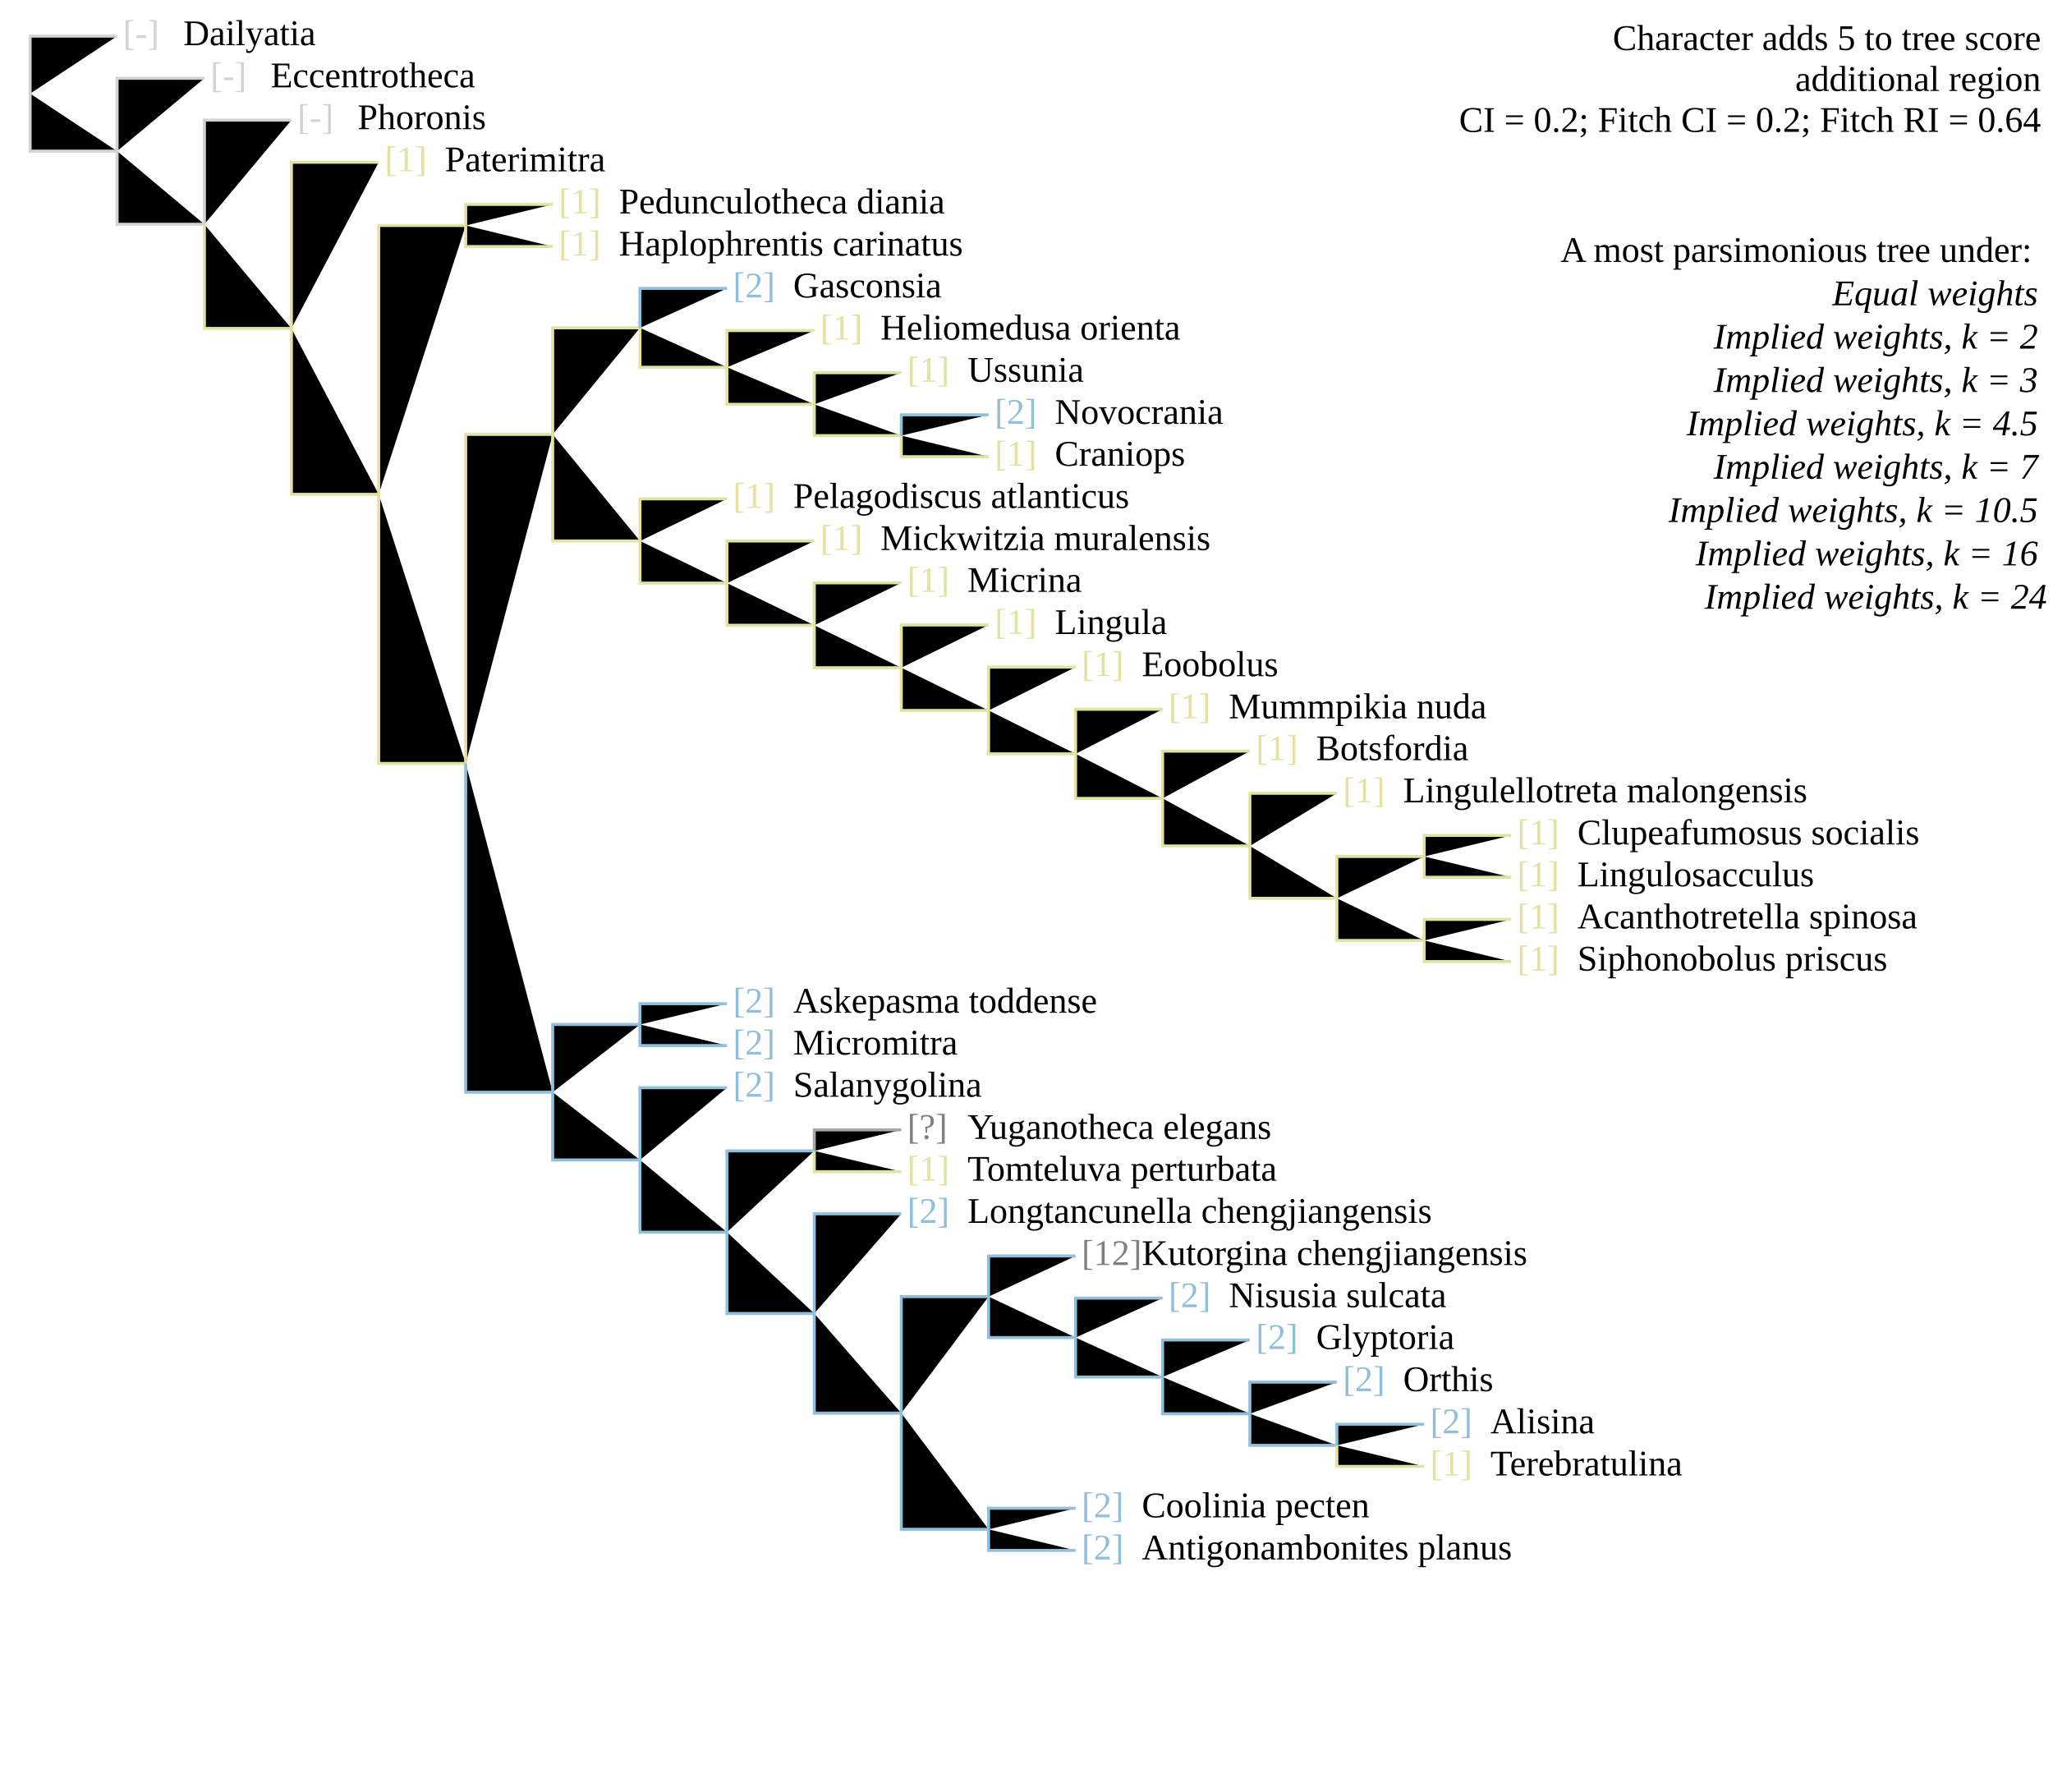
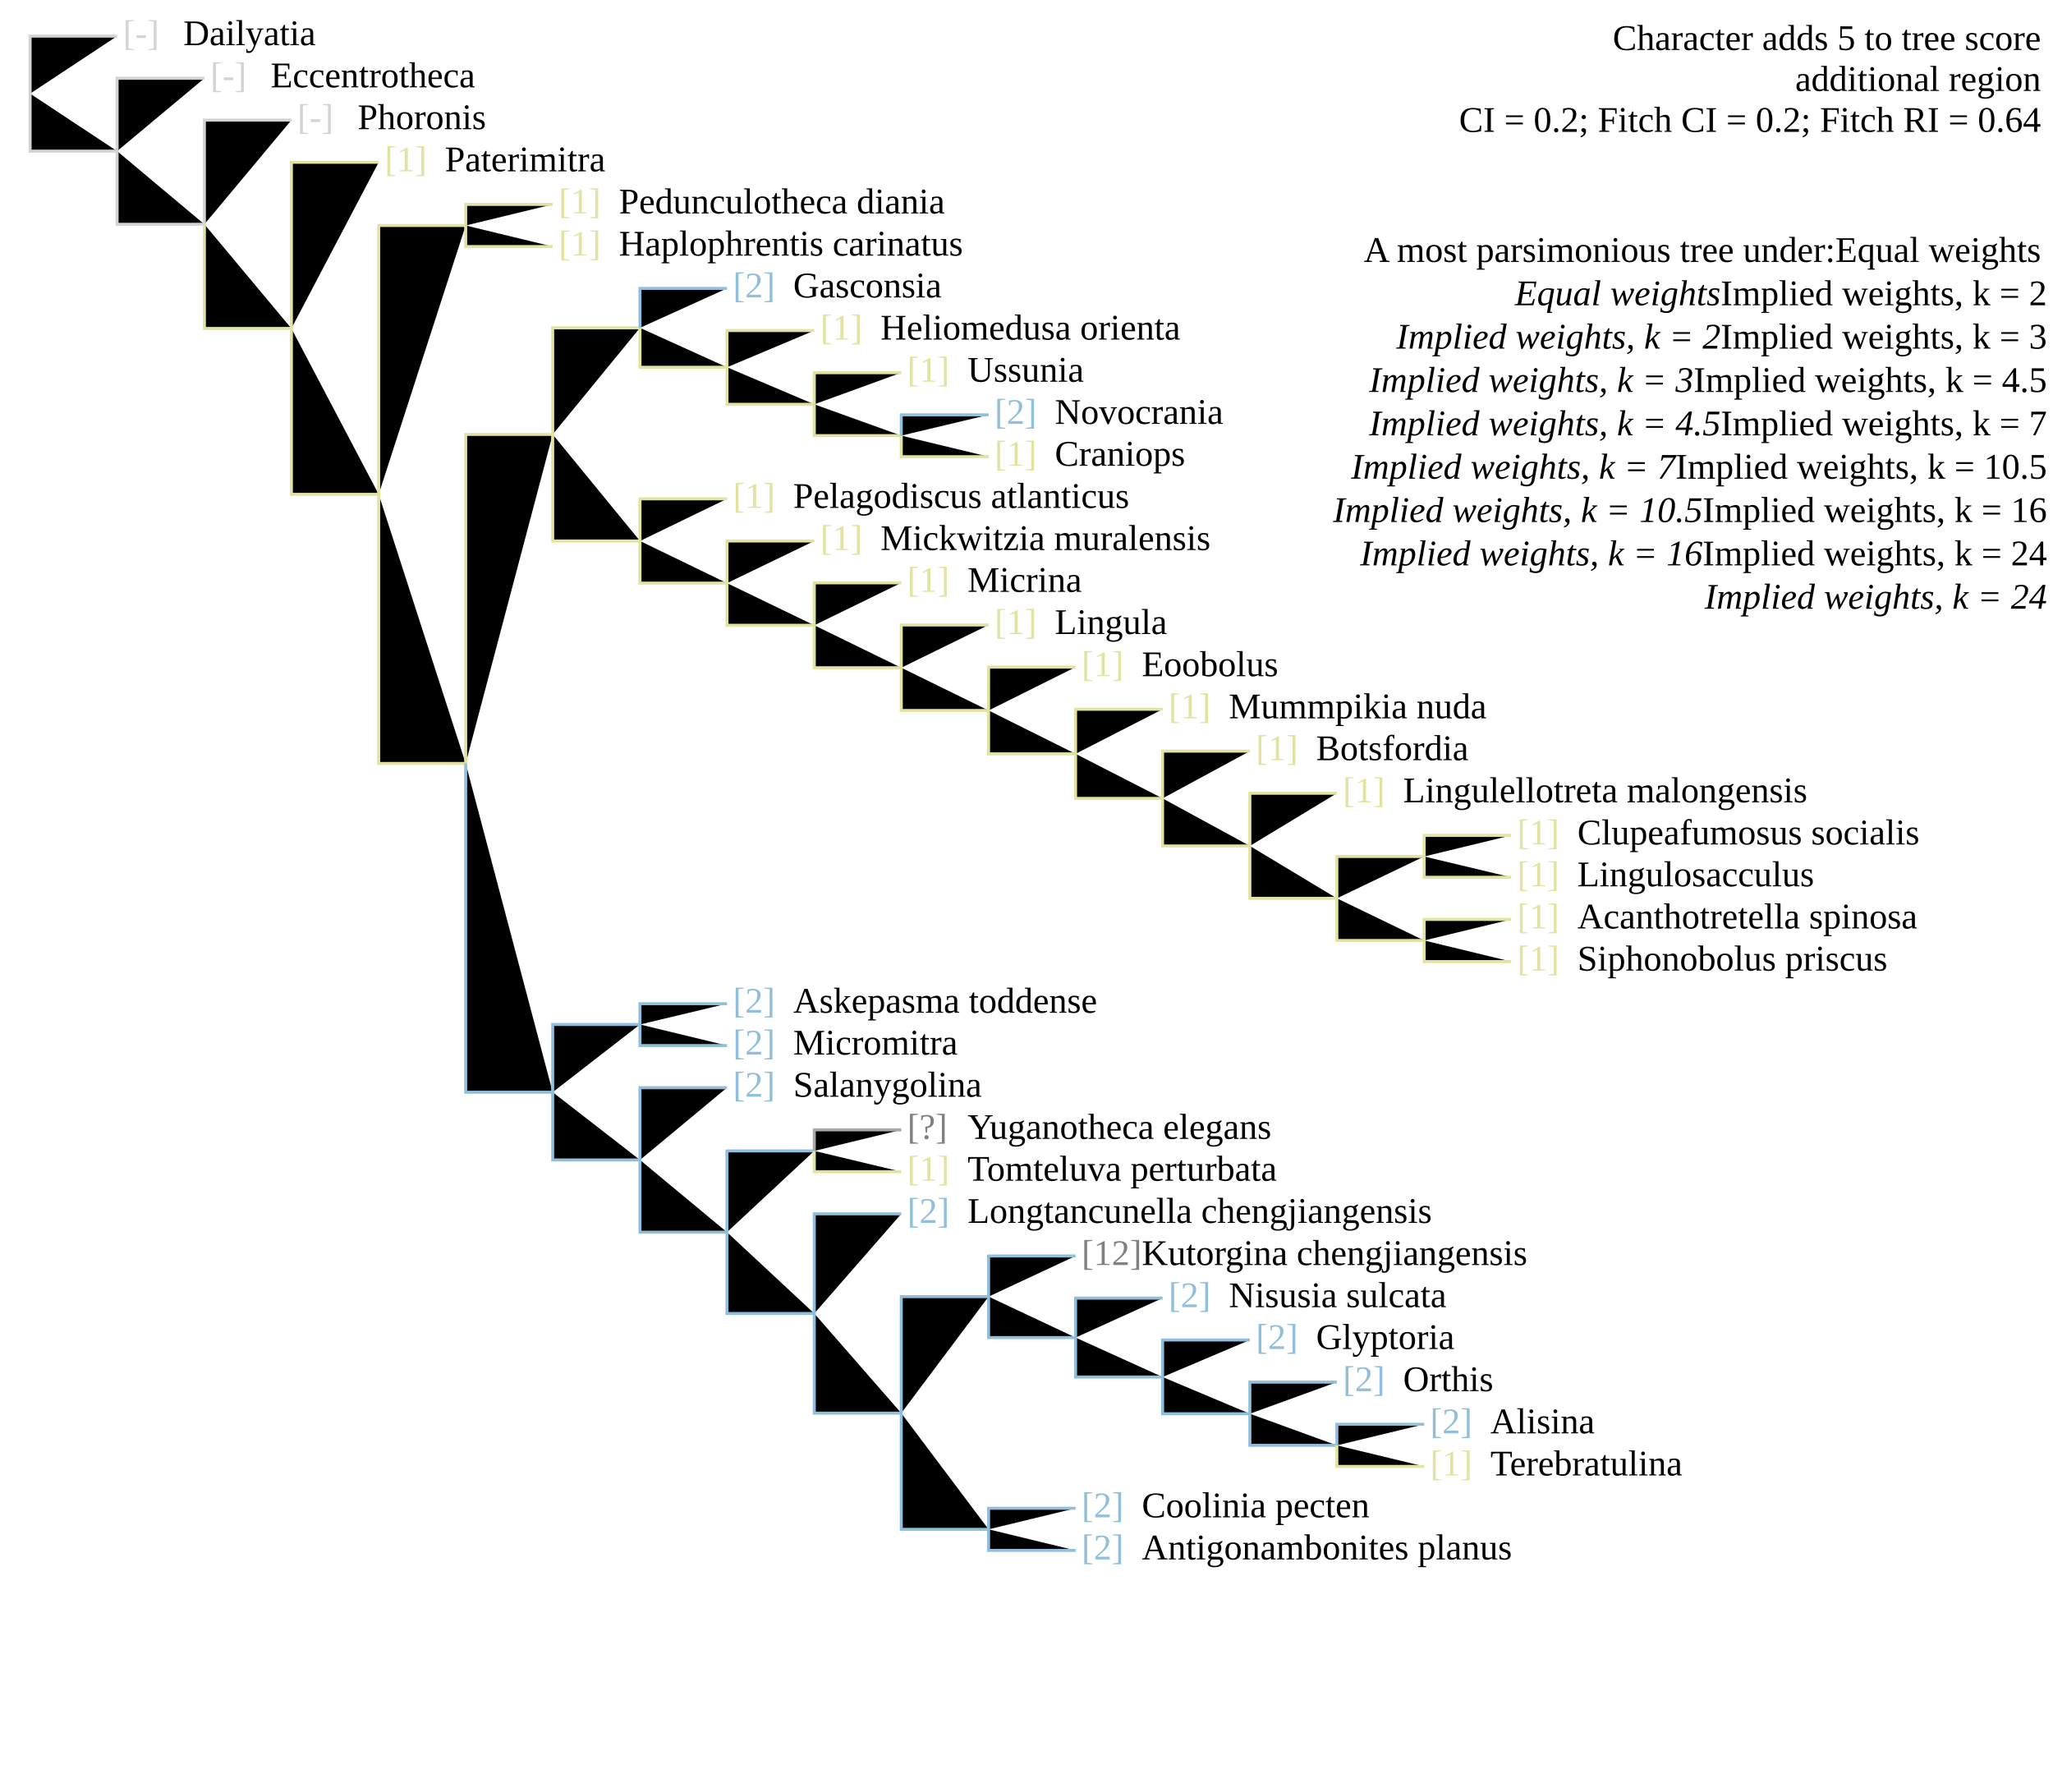
<svg xmlns="http://www.w3.org/2000/svg" version="1.1" width="682" height="595" class="tree" char="4">
  <text x="678" y="16.6" text-anchor="end" class="stepsLabel">Character adds <tspan class="score">5</tspan> to tree score</text>
  <text x="678" y="30.2" text-anchor="end" class="stepsLabel">
    <tspan class="score" /> additional region</text>
  <text x="678" y="43.8" text-anchor="end" class="stepsLabel">CI = 0.2; Fitch CI = 0.2; Fitch RI = 0.64</text>
  <text x="678" y="71" text-anchor="end" class="stepsLabel">
-     <tspan dy="16">A most parsimonious tree under:</tspan>
-     <tspan x="680" style="font-style:italic" class="thisAn" dy="1.2em" />
-     <tspan x="680" style="font-style:italic" class="notThisAn" dy="1.2em" />
-     <tspan x="680" style="font-style:italic" class="notThisAn" dy="1.2em" />
-     <tspan x="680" style="font-style:italic" class="notThisAn" dy="1.2em" />
-     <tspan x="680" style="font-style:italic" class="notThisAn" dy="1.2em" />
-     <tspan x="680" style="font-style:italic" class="notThisAn" dy="1.2em" />
-     <tspan x="680" style="font-style:italic" class="notThisAn" dy="1.2em" />
-     <tspan x="680" style="font-style:italic" class="notThisAn" dy="1.2em">Equal weights</tspan>
-     <tspan x="680" style="font-style:italic" class="thisAn" dy="1.2em" />
-     <tspan x="680" style="font-style:italic" class="notThisAn" dy="1.2em" />
-     <tspan x="680" style="font-style:italic" class="notThisAn" dy="1.2em" />
-     <tspan x="680" style="font-style:italic" class="notThisAn" dy="1.2em" />
-     <tspan x="680" style="font-style:italic" class="notThisAn" dy="1.2em" />
-     <tspan x="680" style="font-style:italic" class="notThisAn" dy="1.2em" />
-     <tspan x="680" style="font-style:italic" class="notThisAn" dy="1.2em" />
-     <tspan x="680" style="font-style:italic" class="notThisAn" dy="1.2em">Implied weights, k = 2</tspan>
-     <tspan x="680" style="font-style:italic" class="thisAn" dy="1.2em" />
-     <tspan x="680" style="font-style:italic" class="notThisAn" dy="1.2em" />
-     <tspan x="680" style="font-style:italic" class="notThisAn" dy="1.2em" />
-     <tspan x="680" style="font-style:italic" class="notThisAn" dy="1.2em" />
-     <tspan x="680" style="font-style:italic" class="notThisAn" dy="1.2em" />
-     <tspan x="680" style="font-style:italic" class="notThisAn" dy="1.2em" />
-     <tspan x="680" style="font-style:italic" class="notThisAn" dy="1.2em" />
-     <tspan x="680" style="font-style:italic" class="notThisAn" dy="1.2em">Implied weights, k = 3</tspan>
-     <tspan x="680" style="font-style:italic" class="thisAn" dy="1.2em" />
-     <tspan x="680" style="font-style:italic" class="notThisAn" dy="1.2em" />
-     <tspan x="680" style="font-style:italic" class="notThisAn" dy="1.2em" />
-     <tspan x="680" style="font-style:italic" class="notThisAn" dy="1.2em" />
-     <tspan x="680" style="font-style:italic" class="notThisAn" dy="1.2em" />
-     <tspan x="680" style="font-style:italic" class="notThisAn" dy="1.2em" />
-     <tspan x="680" style="font-style:italic" class="notThisAn" dy="1.2em" />
-     <tspan x="680" style="font-style:italic" class="notThisAn" dy="1.2em">Implied weights, k = 4.5</tspan>
-     <tspan x="680" style="font-style:italic" class="thisAn" dy="1.2em" />
-     <tspan x="680" style="font-style:italic" class="notThisAn" dy="1.2em" />
-     <tspan x="680" style="font-style:italic" class="notThisAn" dy="1.2em" />
-     <tspan x="680" style="font-style:italic" class="notThisAn" dy="1.2em" />
-     <tspan x="680" style="font-style:italic" class="notThisAn" dy="1.2em" />
-     <tspan x="680" style="font-style:italic" class="notThisAn" dy="1.2em" />
-     <tspan x="680" style="font-style:italic" class="notThisAn" dy="1.2em" />
-     <tspan x="680" style="font-style:italic" class="notThisAn" dy="1.2em">Implied weights, k = 7</tspan>
-     <tspan x="680" style="font-style:italic" class="thisAn" dy="1.2em" />
-     <tspan x="680" style="font-style:italic" class="notThisAn" dy="1.2em" />
-     <tspan x="680" style="font-style:italic" class="notThisAn" dy="1.2em" />
-     <tspan x="680" style="font-style:italic" class="notThisAn" dy="1.2em" />
-     <tspan x="680" style="font-style:italic" class="notThisAn" dy="1.2em" />
-     <tspan x="680" style="font-style:italic" class="notThisAn" dy="1.2em" />
-     <tspan x="680" style="font-style:italic" class="notThisAn" dy="1.2em" />
-     <tspan x="680" style="font-style:italic" class="notThisAn" dy="1.2em">Implied weights, k = 10.5</tspan>
-     <tspan x="680" style="font-style:italic" class="thisAn" dy="1.2em" />
-     <tspan x="680" style="font-style:italic" class="notThisAn" dy="1.2em" />
-     <tspan x="680" style="font-style:italic" class="notThisAn" dy="1.2em" />
-     <tspan x="680" style="font-style:italic" class="notThisAn" dy="1.2em" />
-     <tspan x="680" style="font-style:italic" class="notThisAn" dy="1.2em" />
-     <tspan x="680" style="font-style:italic" class="notThisAn" dy="1.2em" />
-     <tspan x="680" style="font-style:italic" class="notThisAn" dy="1.2em" />
-     <tspan x="680" style="font-style:italic" class="notThisAn" dy="1.2em">Implied weights, k = 16</tspan>
-     <tspan x="680" style="font-style:italic" class="thisAn" dy="1.2em" />
-     <tspan x="680" style="font-style:italic" class="notThisAn" dy="1.2em" />
-     <tspan x="680" style="font-style:italic" class="notThisAn" dy="1.2em" />
-     <tspan x="680" style="font-style:italic" class="notThisAn" dy="1.2em" />
-     <tspan x="680" style="font-style:italic" class="notThisAn" dy="1.2em" />
-     <tspan x="680" style="font-style:italic" class="notThisAn" dy="1.2em" />
-     <tspan x="680" style="font-style:italic" class="notThisAn" dy="1.2em" />
-     <tspan x="680" style="font-style:italic" class="notThisAn" dy="1.2em">Implied weights, k = 24</tspan>
+     <tspan dy="16">A most parsimonious tree under:</tspan>Equal weights<tspan x="680" style="font-style:italic" class="thisAn" dy="1.2em">Equal weights</tspan>Implied weights, k = 2<tspan x="680" style="font-style:italic" class="notThisAn" dy="1.2em">Implied weights, k = 2</tspan>Implied weights, k = 3<tspan x="680" style="font-style:italic" class="notThisAn" dy="1.2em">Implied weights, k = 3</tspan>Implied weights, k = 4.5<tspan x="680" style="font-style:italic" class="notThisAn" dy="1.2em">Implied weights, k = 4.5</tspan>Implied weights, k = 7<tspan x="680" style="font-style:italic" class="notThisAn" dy="1.2em">Implied weights, k = 7</tspan>Implied weights, k = 10.5<tspan x="680" style="font-style:italic" class="notThisAn" dy="1.2em">Implied weights, k = 10.5</tspan>Implied weights, k = 16<tspan x="680" style="font-style:italic" class="notThisAn" dy="1.2em">Implied weights, k = 16</tspan>Implied weights, k = 24<tspan x="680" style="font-style:italic" class="notThisAn" dy="1.2em">Implied weights, k = 24</tspan>
  </text>
  <text x="40.9" y="15" fill="lightgrey" class="flag">[-]</text>
  <text x="60.9" y="15" class="taxonLabel">Dailyatia</text>
  <text x="69.9" y="29" fill="lightgrey" class="flag">[-]</text>
  <text x="89.9" y="29" class="taxonLabel">Eccentrotheca</text>
  <text x="98.8" y="42.9" fill="lightgrey" class="flag">[-]</text>
  <text x="118.8" y="42.9" class="taxonLabel">Phoronis</text>
  <text x="127.8" y="56.9" fill="#e2e2a2" class="flag">[1]</text>
  <text x="147.8" y="56.9" class="taxonLabel">Paterimitra</text>
  <text x="185.6" y="70.9" fill="#e2e2a2" class="flag">[1]</text>
  <text x="205.6" y="70.9" class="taxonLabel">Pedunculotheca diania</text>
  <text x="185.6" y="84.9" fill="#e2e2a2" class="flag">[1]</text>
  <text x="205.6" y="84.9" class="taxonLabel">Haplophrentis carinatus</text>
  <text x="243.5" y="98.8" fill="#91bfdb" class="flag">[2]</text>
  <text x="263.5" y="98.8" class="taxonLabel">Gasconsia</text>
  <text x="272.5" y="112.8" fill="#e2e2a2" class="flag">[1]</text>
  <text x="292.5" y="112.8" class="taxonLabel">Heliomedusa orienta</text>
  <text x="301.4" y="126.8" fill="#e2e2a2" class="flag">[1]</text>
  <text x="321.4" y="126.8" class="taxonLabel">Ussunia</text>
  <text x="330.4" y="154.7" fill="#e2e2a2" class="flag">[1]</text>
  <text x="350.4" y="154.7" class="taxonLabel">Craniops</text>
  <text x="330.4" y="140.8" fill="#91bfdb" class="flag">[2]</text>
  <text x="350.4" y="140.8" class="taxonLabel">Novocrania</text>
  <text x="243.5" y="168.7" fill="#e2e2a2" class="flag">[1]</text>
  <text x="263.5" y="168.7" class="taxonLabel">Pelagodiscus atlanticus</text>
  <text x="272.5" y="182.7" fill="#e2e2a2" class="flag">[1]</text>
  <text x="292.5" y="182.7" class="taxonLabel">Mickwitzia muralensis</text>
  <text x="301.4" y="196.6" fill="#e2e2a2" class="flag">[1]</text>
  <text x="321.4" y="196.6" class="taxonLabel">Micrina</text>
  <text x="330.4" y="210.6" fill="#e2e2a2" class="flag">[1]</text>
  <text x="350.4" y="210.6" class="taxonLabel">Lingula</text>
  <text x="359.3" y="224.6" fill="#e2e2a2" class="flag">[1]</text>
  <text x="379.3" y="224.6" class="taxonLabel">Eoobolus</text>
  <text x="388.2" y="238.6" fill="#e2e2a2" class="flag">[1]</text>
  <text x="408.2" y="238.6" class="taxonLabel">Mummpikia nuda</text>
  <text x="417.2" y="252.5" fill="#e2e2a2" class="flag">[1]</text>
  <text x="437.2" y="252.5" class="taxonLabel">Botsfordia</text>
  <text x="504" y="294.4" fill="#e2e2a2" class="flag">[1]</text>
  <text x="524" y="294.4" class="taxonLabel">Lingulosacculus</text>
  <text x="446.1" y="266.5" fill="#e2e2a2" class="flag">[1]</text>
  <text x="466.1" y="266.5" class="taxonLabel">Lingulellotreta malongensis</text>
  <text x="504" y="280.5" fill="#e2e2a2" class="flag">[1]</text>
  <text x="524" y="280.5" class="taxonLabel">Clupeafumosus socialis</text>
  <text x="504" y="308.4" fill="#e2e2a2" class="flag">[1]</text>
  <text x="524" y="308.4" class="taxonLabel">Acanthotretella spinosa</text>
  <text x="504" y="322.4" fill="#e2e2a2" class="flag">[1]</text>
  <text x="524" y="322.4" class="taxonLabel">Siphonobolus priscus</text>
  <text x="243.5" y="336.4" fill="#91bfdb" class="flag">[2]</text>
  <text x="263.5" y="336.4" class="taxonLabel">Askepasma toddense</text>
  <text x="243.5" y="350.3" fill="#91bfdb" class="flag">[2]</text>
  <text x="263.5" y="350.3" class="taxonLabel">Micromitra</text>
  <text x="243.5" y="364.3" fill="#91bfdb" class="flag">[2]</text>
  <text x="263.5" y="364.3" class="taxonLabel">Salanygolina</text>
  <text x="301.4" y="392.2" fill="#e2e2a2" class="flag">[1]</text>
  <text x="321.4" y="392.2" class="taxonLabel">Tomteluva perturbata</text>
  <text x="301.4" y="378.3" fill="grey" class="flag">[?]</text>
  <text x="321.4" y="378.3" class="taxonLabel">Yuganotheca elegans</text>
  <text x="359.3" y="420.2" fill="grey" class="flag">[12]</text>
  <text x="379.3" y="420.2" class="taxonLabel">Kutorgina chengjiangensis</text>
  <text x="388.2" y="434.2" fill="#91bfdb" class="flag">[2]</text>
  <text x="408.2" y="434.2" class="taxonLabel">Nisusia sulcata</text>
  <text x="417.2" y="448.1" fill="#91bfdb" class="flag">[2]</text>
  <text x="437.2" y="448.1" class="taxonLabel">Glyptoria</text>
  <text x="301.4" y="406.2" fill="#91bfdb" class="flag">[2]</text>
  <text x="321.4" y="406.2" class="taxonLabel">Longtancunella chengjiangensis</text>
  <text x="475.1" y="476.1" fill="#91bfdb" class="flag">[2]</text>
  <text x="495.1" y="476.1" class="taxonLabel">Alisina</text>
  <text x="446.1" y="462.1" fill="#91bfdb" class="flag">[2]</text>
  <text x="466.1" y="462.1" class="taxonLabel">Orthis</text>
  <text x="475.1" y="490.1" fill="#e2e2a2" class="flag">[1]</text>
  <text x="495.1" y="490.1" class="taxonLabel">Terebratulina</text>
  <text x="359.3" y="504" fill="#91bfdb" class="flag">[2]</text>
  <text x="379.3" y="504" class="taxonLabel">Coolinia pecten</text>
  <text x="359.3" y="518" fill="#91bfdb" class="flag">[2]</text>
  <text x="379.3" y="518" class="taxonLabel">Antigonambonites planus</text>
  <path d="M10,31.1V12H38.9" stroke="lightgrey" class="inapplicable" />
  <path d="M10,31.1V50.2H38.9" stroke="lightgrey" class="inapplicable" />
  <path d="M38.9,50.2V26H67.9" stroke="lightgrey" class="inapplicable" />
  <path d="M38.9,50.2V74.5H67.9" stroke="lightgrey" class="inapplicable" />
  <path d="M67.9,74.5V39.9H96.8" stroke="lightgrey" class="inapplicable" />
  <path d="M67.9,74.5V109.1H96.8" stroke="#e2e2a2" />
  <path d="M96.8,109.1V53.9H125.8" stroke="#e2e2a2" />
  <path d="M96.8,109.1V164.2H125.8" stroke="#e2e2a2" />
  <path d="M125.8,164.2V74.9H154.7" stroke="#e2e2a2" />
  <path d="M154.7,74.9V67.9H183.6" stroke="#e2e2a2" />
  <path d="M154.7,74.9V81.9H183.6" stroke="#e2e2a2" />
  <path d="M125.8,164.2V253.6H154.7" stroke="#e2e2a2" />
  <path d="M154.7,253.6V144.3H183.6" stroke="#e2e2a2" />
  <path d="M183.6,144.3V108.9H212.6" stroke="#e2e2a2" />
  <path d="M212.6,108.9V95.8H241.5" stroke="#91bfdb" />
  <path d="M212.6,108.9V122H241.5" stroke="#e2e2a2" />
  <path d="M241.5,122V109.8H270.5" stroke="#e2e2a2" />
  <path d="M241.5,122V134.3H270.5" stroke="#e2e2a2" />
  <path d="M270.5,134.3V123.8H299.4" stroke="#e2e2a2" />
  <path d="M270.5,134.3V144.7H299.4" stroke="#e2e2a2" />
  <path d="M299.4,144.7V137.8H328.4" stroke="#91bfdb" />
  <path d="M299.4,144.7V151.7H328.4" stroke="#e2e2a2" />
  <path d="M183.6,144.3V179.7H212.6" stroke="#e2e2a2" />
  <path d="M212.6,179.7V165.7H241.5" stroke="#e2e2a2" />
  <path d="M212.6,179.7V193.7H241.5" stroke="#e2e2a2" />
  <path d="M241.5,193.7V179.7H270.5" stroke="#e2e2a2" />
  <path d="M241.5,193.7V207.7H270.5" stroke="#e2e2a2" />
  <path d="M270.5,207.7V193.6H299.4" stroke="#e2e2a2" />
  <path d="M270.5,207.7V221.8H299.4" stroke="#e2e2a2" />
  <path d="M299.4,221.8V207.6H328.4" stroke="#e2e2a2" />
  <path d="M299.4,221.8V236H328.4" stroke="#e2e2a2" />
  <path d="M328.4,236V221.6H357.3" stroke="#e2e2a2" />
  <path d="M328.4,236V250.4H357.3" stroke="#e2e2a2" />
  <path d="M357.3,250.4V235.6H386.2" stroke="#e2e2a2" />
  <path d="M357.3,250.4V265.2H386.2" stroke="#e2e2a2" />
  <path d="M386.2,265.2V249.5H415.2" stroke="#e2e2a2" />
  <path d="M386.2,265.2V281H415.2" stroke="#e2e2a2" />
  <path d="M415.2,281V263.5H444.1" stroke="#e2e2a2" />
  <path d="M415.2,281V298.4H444.1" stroke="#e2e2a2" />
  <path d="M444.1,298.4V284.5H473.1" stroke="#e2e2a2" />
  <path d="M473.1,284.5V277.5H502" stroke="#e2e2a2" />
  <path d="M473.1,284.5V291.4H502" stroke="#e2e2a2" />
  <path d="M444.1,298.4V312.4H473.1" stroke="#e2e2a2" />
  <path d="M473.1,312.4V305.4H502" stroke="#e2e2a2" />
  <path d="M473.1,312.4V319.4H502" stroke="#e2e2a2" />
  <path d="M154.7,253.6V362.8H183.6" stroke="#91bfdb" />
  <path d="M183.6,362.8V340.3H212.6" stroke="#91bfdb" />
  <path d="M212.6,340.3V333.4H241.5" stroke="#91bfdb" />
  <path d="M212.6,340.3V347.3H241.5" stroke="#91bfdb" />
  <path d="M183.6,362.8V385.3H212.6" stroke="#91bfdb" />
  <path d="M212.6,385.3V361.3H241.5" stroke="#91bfdb" />
  <path d="M212.6,385.3V409.3H241.5" stroke="#91bfdb" />
  <path d="M241.5,409.3V382.3H270.5" stroke="#91bfdb" />
  <path d="M270.5,382.3V375.3H299.4" stroke="darkgrey" />
  <path d="M270.5,382.3V389.2H299.4" stroke="#e2e2a2" />
  <path d="M241.5,409.3V436.3H270.5" stroke="#91bfdb" />
  <path d="M270.5,436.3V403.2H299.4" stroke="#91bfdb" />
  <path d="M270.5,436.3V469.4H299.4" stroke="#91bfdb" />
  <path d="M299.4,469.4V430.7H328.4" stroke="#91bfdb" />
  <path d="M328.4,430.7V417.2H357.3" stroke="#91bfdb" />
  <path d="M328.4,430.7V444.3H357.3" stroke="#91bfdb" />
  <path d="M357.3,444.3V431.2H386.2" stroke="#91bfdb" />
  <path d="M357.3,444.3V457.4H386.2" stroke="#91bfdb" />
  <path d="M386.2,457.4V445.1H415.2" stroke="#91bfdb" />
  <path d="M386.2,457.4V469.6H415.2" stroke="#91bfdb" />
  <path d="M415.2,469.6V459.1H444.1" stroke="#91bfdb" />
  <path d="M415.2,469.6V480.1H444.1" stroke="#91bfdb" />
  <path d="M444.1,480.1V473.1H473.1" stroke="#91bfdb" />
  <path d="M444.1,480.1V487.1H473.1" stroke="#e2e2a2" />
  <path d="M299.4,469.4V508H328.4" stroke="#91bfdb" />
  <path d="M328.4,508V501H357.3" stroke="#91bfdb" />
  <path d="M328.4,508V515H357.3" stroke="#91bfdb" />
</svg>
